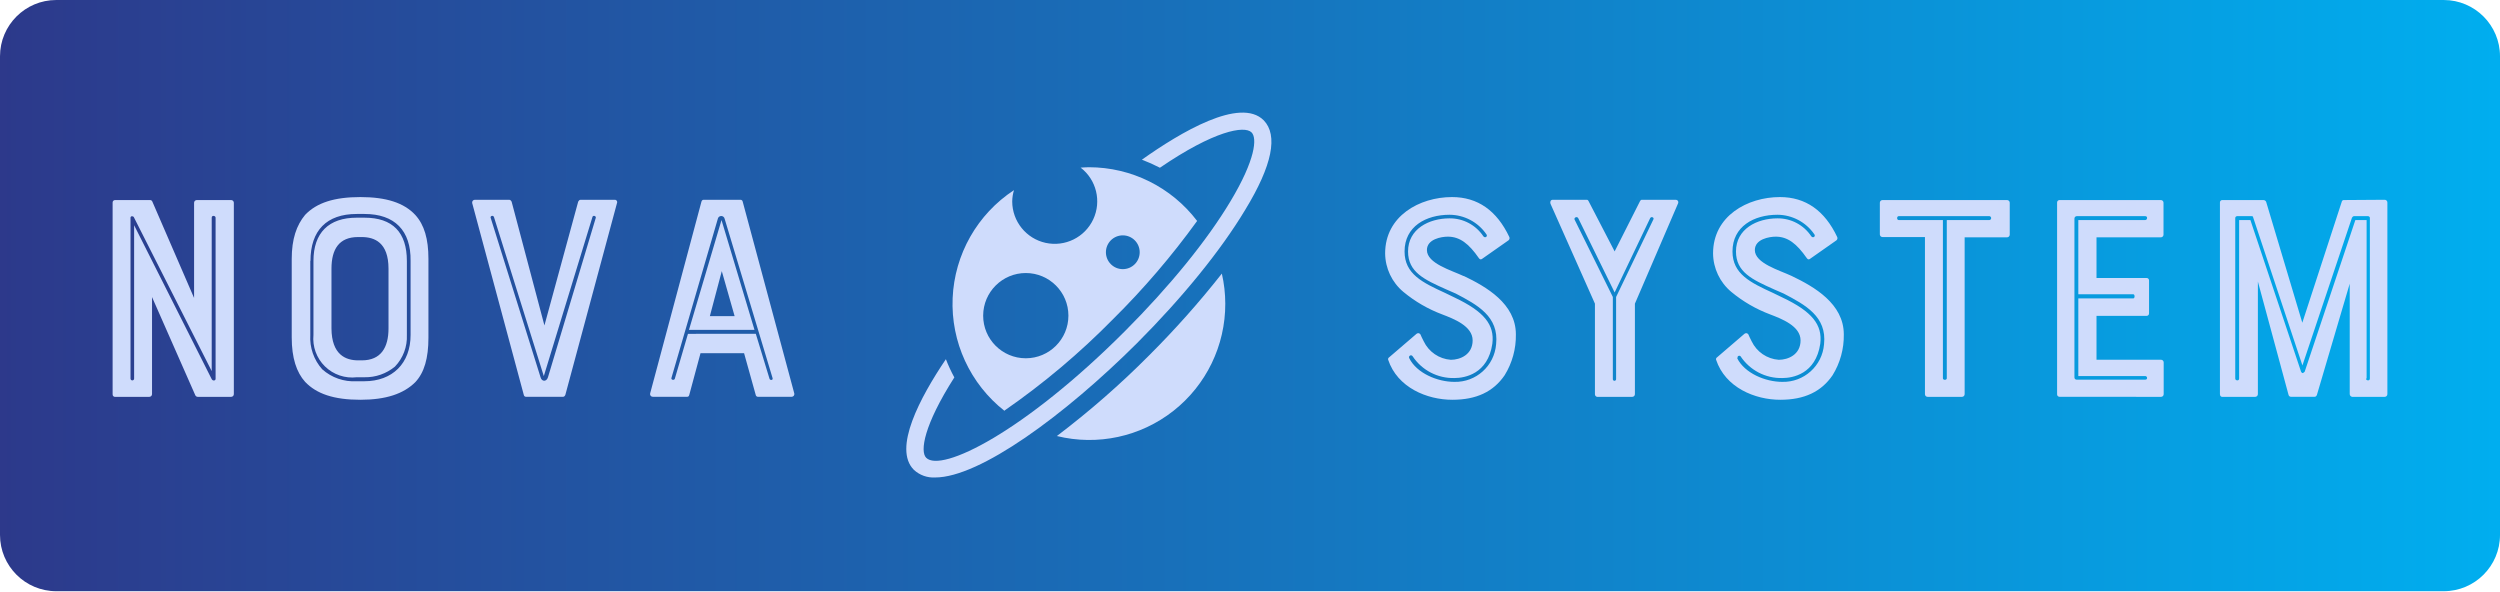
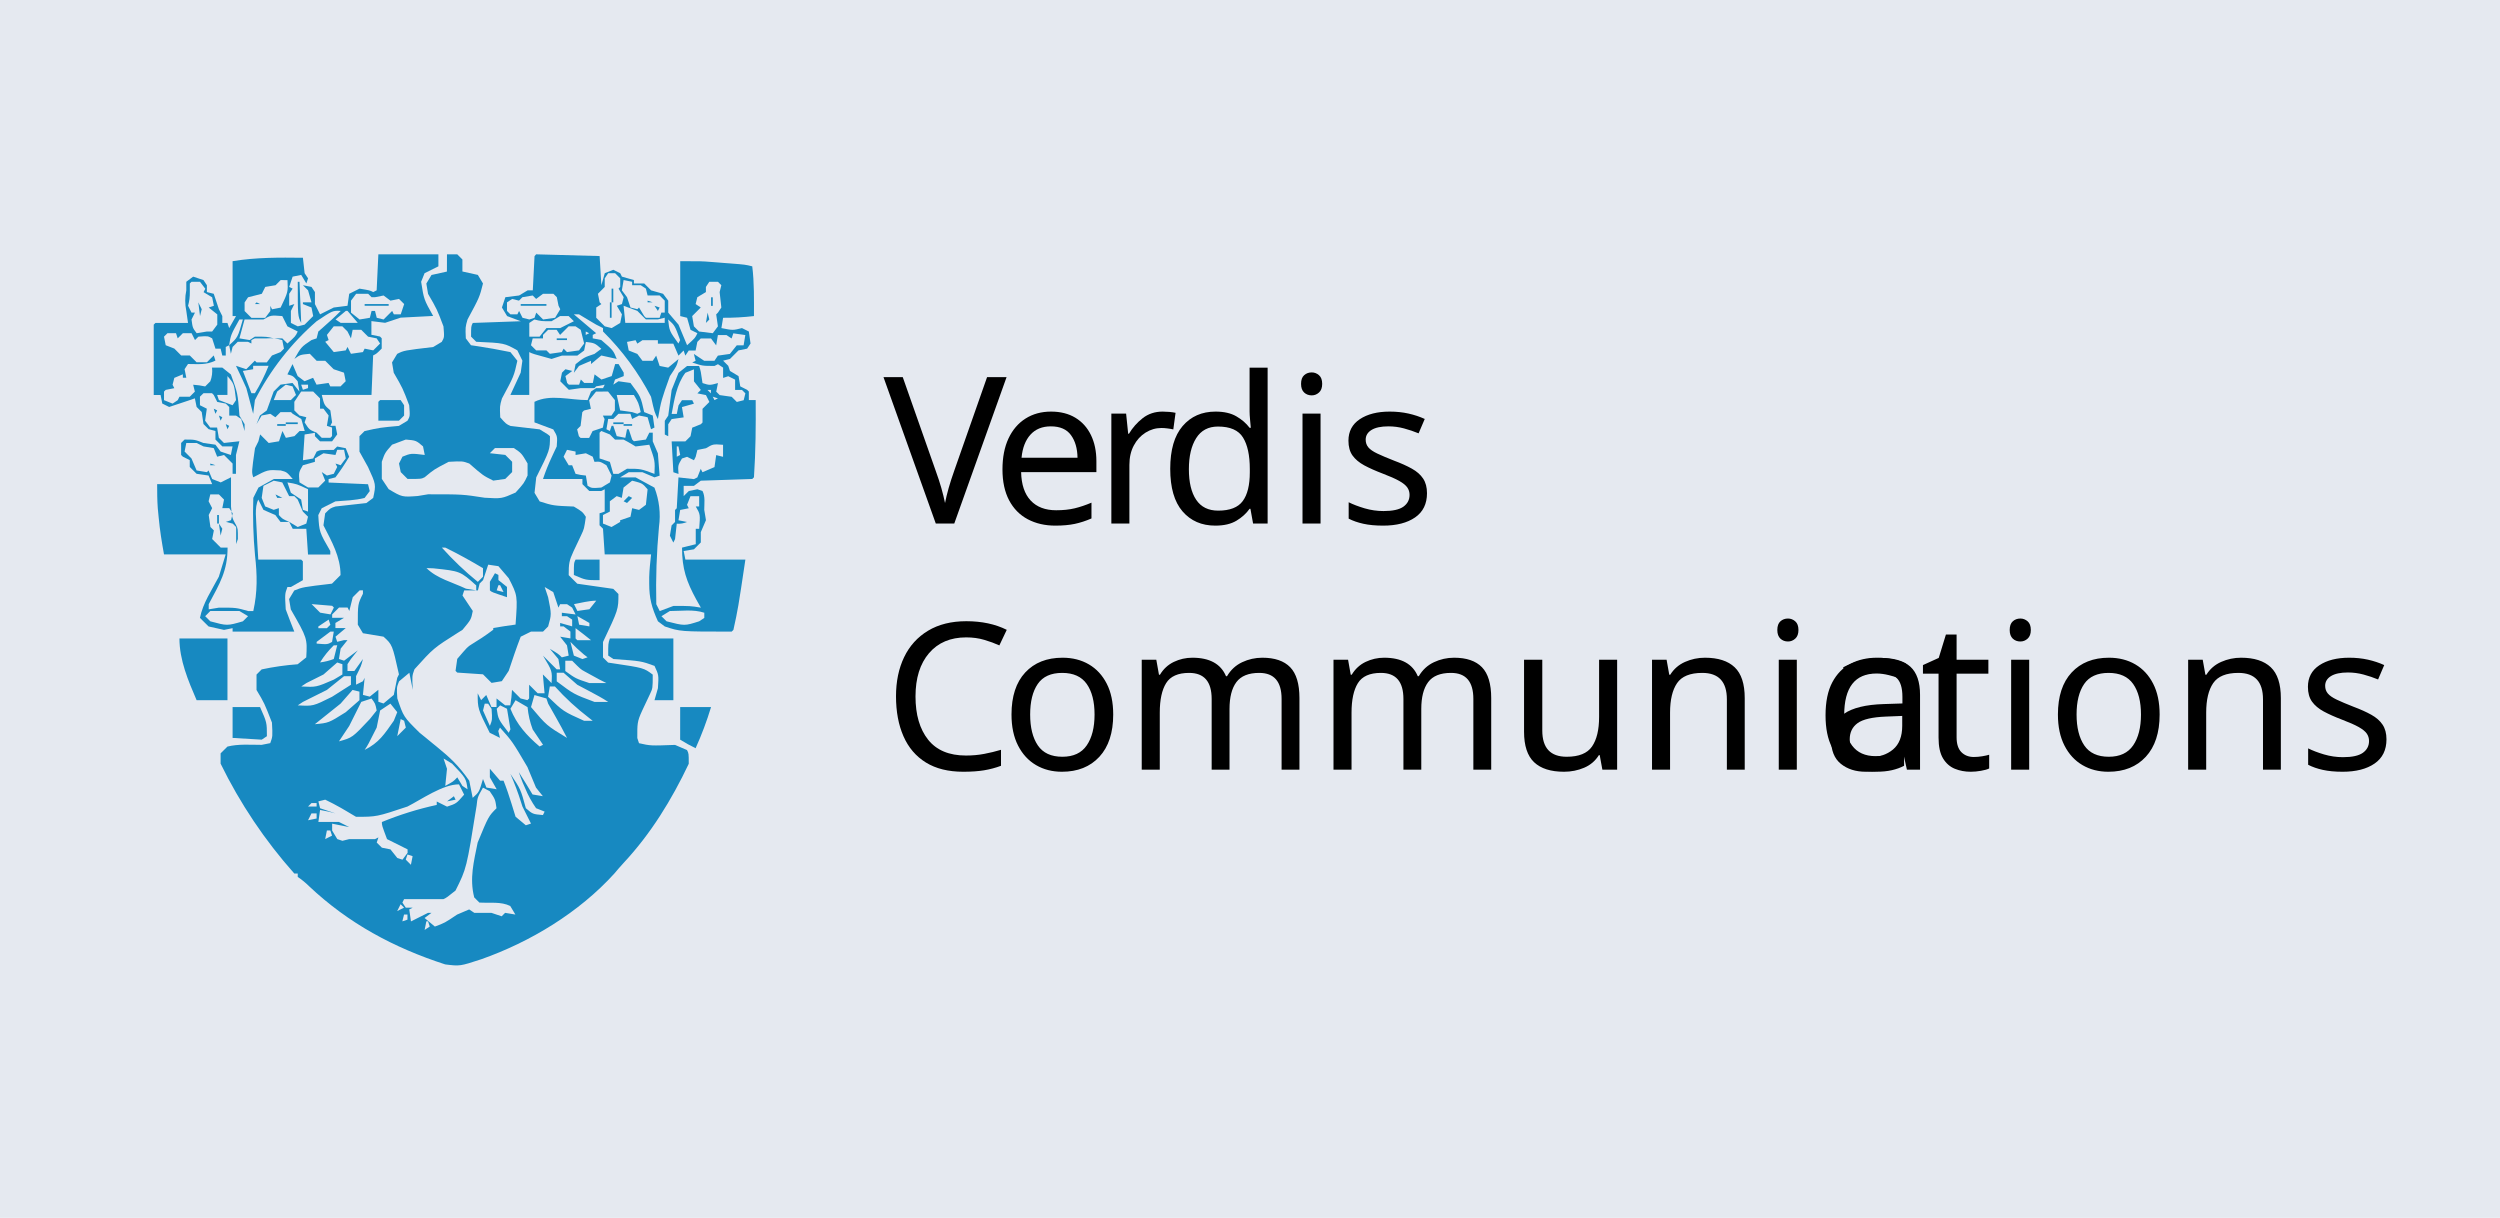
- <svg xmlns="http://www.w3.org/2000/svg" viewBox="0 0 444 105">
-   <linearGradient id="a" gradientTransform="matrix(444 0 0 -105 277761 63962)" gradientUnits="userSpaceOnUse" x1="-625.59" x2="-624.59" y1="608.66" y2="608.66">
-     <stop offset="0" stop-color="#2d388a" />
-     <stop offset="1" stop-color="#00aeef" />
-   </linearGradient>
-   <rect fill="url(#a)" height="105" rx="10" width="444" />
-   <g fill="#cfdcfc">
-     <path d="m34.47 36a.48.48 0 0 1 .48-.47h6.1a.48.48 0 0 1 .48.47v34a.48.48 0 0 1 -.48.48h-5.89a.49.49 0 0 1 -.47-.27l-7.69-17.45v17.24a.48.48 0 0 1 -.48.48h-6a.43.43 0 0 1 -.52-.48v-34a.43.43 0 0 1 .42-.47h6.26a.42.42 0 0 1 .37.26l7.42 17.13zm3.82 31.34v-28.68c0-.37-.69-.48-.69 0v27.25l-13.84-27.36c-.15-.21-.58-.21-.58.11v28.58a.32.32 0 1 0 .64 0v-27.24l13.78 27.34c.21.37.69.27.69-.05zm25.71-32.34c4.56 0 7.74 1 9.76 3.18 1.59 1.75 2.33 4.24 2.33 7.79v14c0 3.66-.74 6.2-2.33 7.9-2.08 2.07-5.21 3.13-9.76 3.13-4.72 0-7.79-1.06-9.81-3.18-1.53-1.7-2.38-4.24-2.38-7.9v-13.92c0-3.55.85-6 2.38-7.84 2.06-2.16 5.19-3.16 9.81-3.16zm5 23.33v-10.61c0-4.66-2.49-5.62-4.77-5.62h-.64c-3.39 0-4.72 2.18-4.72 5.62v10.61c.03 4.67 2.52 5.67 4.75 5.67h.64c3.39 0 4.74-2.28 4.74-5.67zm-13.89-12v13.16a8.38 8.38 0 0 0 2.12 6.1 8.43 8.43 0 0 0 6.1 2.12h1.37c5 0 8.22-3.18 8.22-8.22v-13.14c.08-5.41-2.83-8.35-8.19-8.35h-1.37c-5.36 0-8.22 2.94-8.22 8.35zm9.62 20.67h-1.37a6.91 6.91 0 0 1 -7.69-7.53v-13.12c0-5 2.7-7.69 7.69-7.69h1.37c5 0 7.53 2.6 7.53 7.69v13.14a7.62 7.62 0 0 1 -2.12 5.62 8.25 8.25 0 0 1 -5.41 1.89zm26.13-31.2 5.83 22 6-22c.11-.16.21-.32.42-.32h6.05a.42.42 0 0 1 .42.58l-9.18 34.09c-.11.21-.21.32-.42.32h-6.58a.39.39 0 0 1 -.37-.32l-9.17-34.09a.48.48 0 0 1 .48-.58h6.09c.22 0 .32.16.43.32zm5.72 31-8.85-28.25c-.16-.42-.74-.16-.58.16l8.85 28.29c.21.8 1.06.85 1.32 0l8.49-28.31c.1-.32-.48-.53-.59-.16zm28-31c.06-.16.16-.32.37-.32h6.58a.4.4 0 0 1 .37.32l9.17 34.09a.48.48 0 0 1 -.48.58h-6a.39.39 0 0 1 -.37-.32l-2.07-7.42h-7.74l-2 7.42c-.06.21-.16.32-.37.32h-6.1a.48.48 0 0 1 -.48-.58zm1.49 20.35h4.4l-2.28-8zm8.16 3.13 2.44 8c.11.31.69.26.53-.16l-8.5-28.25a.62.62 0 0 0 -1.22 0l-8.22 28.21c-.16.37.43.53.58.21l2.34-8zm-11.87-.69 5.78-19.51 5.86 19.51z" />
-     <path d="m204.09 63.11a155.71 155.71 0 0 1 -16.39 14.33 24.14 24.14 0 0 0 29.91-23.52 23.92 23.92 0 0 0 -.61-5.33 162.43 162.43 0 0 1 -12.91 14.52z" />
-     <path d="m178.41 72.91a134.36 134.36 0 0 0 19.26-16.22 139.78 139.78 0 0 0 14.94-17.45 24.16 24.16 0 0 0 -19.22-9.54c-.5 0-1 .05-1.47.07a7.55 7.55 0 1 1 -12.15 6 7.37 7.37 0 0 1 .31-2 24.16 24.16 0 0 0 -1.67 39.21zm21-31.11a3 3 0 1 1 -3 3 3 3 0 0 1 3.03-3zm-17.23 6.69a7.57 7.57 0 1 1 -7.57 7.56 7.58 7.58 0 0 1 7.6-7.56z" />
-     <path d="m224.43 21.36c-4.18-4.17-14.78 2.14-21.63 7a30.15 30.15 0 0 1 3.2 1.43c9.66-6.6 15-7.51 16.26-6.29 1.05 1 .7 4.87-3.71 12.22-4.18 7-10.85 15.17-18.77 23.1-17.87 17.9-32.61 25.18-35.29 22.48-1.12-1.12-.43-5.77 5-14.27a27.19 27.19 0 0 1 -1.5-3.24c-4.61 6.83-9.44 15.9-5.69 19.65a5.13 5.13 0 0 0 3.78 1.36c7.89 0 22.95-11 35.83-23.83 8.09-8.1 14.92-16.51 19.23-23.69 4.86-7.95 5.86-13.28 3.29-15.92z" />
-     <path d="m259.94 49c4 1.91 9.28 4.93 9.28 10.39a13.35 13.35 0 0 1 -2 7.26c-2 2.92-5 4.35-9.28 4.35-4.51 0-9.76-2.17-11.4-7.1a.37.37 0 0 1 .16-.43l4.88-4.19a.46.46 0 0 1 .69.11c.1.26.31.69.58 1.22a5.79 5.79 0 0 0 4.82 3.29c1.65 0 3.87-.91 3.87-3.45s-3.34-3.82-5.4-4.61a24 24 0 0 1 -6.9-4 9 9 0 0 1 -3.24-6.84c0-6.63 6.1-10 11.88-10 4.56 0 7.95 2.39 10.18 7.1a.5.5 0 0 1 -.16.59l-4.72 3.31c-.21.11-.32.11-.53-.15-1.8-2.6-3.4-3.82-5.52-3.82-1.11 0-3.71.42-3.71 2.38 0 2.39 4.4 3.61 6.52 4.62zm-9.65 14.63c1.33 2.65 5 4.19 8 4.19a7.26 7.26 0 0 0 7.42-6.68c.53-4.93-3.34-7-7.16-9l-1.69-.74c-3.93-1.75-6.79-3.08-6.79-6.74 0-4 3.71-5.88 7.37-5.88a7.13 7.13 0 0 1 6 3.18c.32.42.85 0 .53-.37a8 8 0 0 0 -6.52-3.45c-4.19 0-8 2.07-8 6.52 0 4 3.18 5.52 7.21 7.37l1.65.8c5.25 2.49 7.16 4.82 6.73 8.22-.79 5.4-4.93 6.09-6.73 6.09a8.64 8.64 0 0 1 -7.43-3.87.32.32 0 0 0 -.59.36zm31.85-27.89 4.62 8.91 4.5-8.91c.16-.26.22-.26.43-.26h5.94a.44.44 0 0 1 .42.58l-7.69 17.87v16.07a.47.47 0 0 1 -.47.48h-6.26a.47.47 0 0 1 -.37-.48v-16.07l-7.9-17.76c-.11-.37.05-.69.42-.69h5.94c.21 0 .28 0 .42.26zm4.88 17 6.63-13.79c.16-.31-.37-.58-.58-.21l-6.31 13.2-6.47-13.2c-.21-.37-.8-.1-.64.27l6.79 13.73v14.6a.29.29 0 1 0 .58 0zm31.16-3.74c4 1.91 9.28 4.93 9.28 10.39a13.35 13.35 0 0 1 -2 7.26c-2 2.92-5 4.35-9.28 4.35-4.51 0-9.76-2.17-11.4-7.1a.37.37 0 0 1 .16-.43l4.88-4.19a.46.46 0 0 1 .69.11c.1.26.31.69.58 1.22a5.79 5.79 0 0 0 4.82 3.29c1.65 0 3.87-.91 3.87-3.45s-3.34-3.82-5.4-4.61a24 24 0 0 1 -6.9-4 9 9 0 0 1 -3.24-6.84c0-6.63 6.1-10 11.88-10 4.55 0 7.95 2.39 10.17 7.1a.49.49 0 0 1 -.15.59l-4.72 3.31c-.21.11-.32.11-.53-.15-1.81-2.6-3.4-3.82-5.52-3.82-1.11 0-3.71.42-3.71 2.38 0 2.36 4.4 3.59 6.52 4.59zm-9.65 14.63c1.33 2.65 5 4.19 8 4.19a7.27 7.27 0 0 0 7.42-6.68c.53-4.93-3.34-7-7.16-9l-1.7-.74c-3.92-1.75-6.78-3.08-6.78-6.74 0-4 3.71-5.88 7.37-5.88a7.13 7.13 0 0 1 6 3.18c.32.42.85 0 .53-.37a8 8 0 0 0 -6.52-3.45c-4.19 0-8 2.07-8 6.52 0 4 3.18 5.52 7.21 7.37l1.65.8c5.25 2.49 7.15 4.82 6.73 8.22-.8 5.4-4.93 6.09-6.73 6.09a8.64 8.64 0 0 1 -7.43-3.87.32.32 0 0 0 -.53.32zm33.34-21.53h-7.53a.47.47 0 0 1 -.48-.47v-5.63a.47.47 0 0 1 .48-.47h22.11a.48.48 0 0 1 .48.47v5.68a.48.48 0 0 1 -.48.47h-7.53v27.85a.47.47 0 0 1 -.48.48h-6.09a.47.47 0 0 1 -.48-.48zm11.34-3.71h-16c-.37 0-.37.69 0 .69h7.85v28.1c0 .37.69.37.69 0v-28.1h7.47a.35.35 0 1 0 0-.69zm12.55 32.08a.43.43 0 0 1 -.42-.48v-33.99a.43.43 0 0 1 .42-.47h18a.47.47 0 0 1 .48.47v5.68a.47.47 0 0 1 -.48.47h-11.42v7.22h8.91a.43.43 0 0 1 .42.47v5.78a.43.43 0 0 1 -.42.48h-8.91v7.79h11.45a.47.47 0 0 1 .48.48v5.63a.47.47 0 0 1 -.48.48zm2.66-31.65v28.18a.39.39 0 0 0 .42.43h12.16c.48 0 .38-.64 0-.64h-11.89v-13.79h9.75c.32 0 .32-.74 0-.74h-9.75v-13.18h11.89c.38 0 .48-.69 0-.69h-12.16a.42.42 0 0 0 -.42.43zm55.07-3.34a.48.48 0 0 1 .51.52v34a.48.48 0 0 1 -.48.48h-5.78a.51.51 0 0 1 -.43-.48v-19.62l-5.83 19.77c-.1.21-.21.32-.42.32h-4.19a.44.44 0 0 1 -.42-.32l-5.45-20.15v20a.48.48 0 0 1 -.48.48h-5.89c-.21 0-.37-.21-.37-.48v-34a.42.42 0 0 1 .37-.47h7.37a.53.53 0 0 1 .47.32l6.42 21.47 7-21.47a.36.36 0 0 1 .37-.32zm-3.29 31.76c0 .37.69.47.69 0v-28.58a.35.35 0 0 0 -.32-.27h-2.49c-.21 0-.26.16-.37.27l-8.8 26.24-8.75-26.29c0-.16-.11-.22-.27-.22h-2.59a.34.34 0 0 0 -.32.32v28.53c0 .37.69.47.69 0v-28.16h2l9 26.94c.21.37.37.26.64 0l9-26.94h2v28.16z" />
-   </g>
+ <svg xmlns="http://www.w3.org/2000/svg" id="Layer_1" data-name="Layer 1" viewBox="0 0 1023.89 498.79">
+   <defs>
+     <style>.cls-1{fill:#e5e9f0;}.cls-2{fill:#1789c1;}.cls-3{font-size:84px;font-family:MyriadPro-Regular, Myriad Pro;}.cls-4{letter-spacing:-0.03em;}.cls-5{letter-spacing:-0.01em;}.cls-6{letter-spacing:-0.01em;}.cls-7{letter-spacing:0em;}</style>
+   </defs>
+   <rect class="cls-1" width="1023.89" height="498.79" />
+   <path class="cls-2" d="M200.73,328.45l.7,2.81Z" transform="translate(-0.11 -0.24)" />
+   <path class="cls-2" d="M186,326.34l.7,1.41-3.51.7Z" transform="translate(-0.11 -0.24)" />
+   <path class="cls-2" d="M278.68,289.82h12.65A139.41,139.41,0,0,1,285,306.68a66.78,66.78,0,0,1-6.33-3.51Z" transform="translate(-0.11 -0.24)" />
+   <path class="cls-2" d="M95.37,289.82h11.24c2.81,6.32,2.81,6.32,2.81,11.94l-2.11,1.41-11.94-.71Z" transform="translate(-0.11 -0.24)" />
+   <path class="cls-2" d="M249.89,261.73h26V287h-7.72l1.4-4.91c.35-5.38.35-5.38-1.4-9.13-5.49-2-5.49-2-16.86-2.81l-2.1-1.41C249.19,263.83,249.19,263.83,249.89,261.73Z" transform="translate(-0.11 -0.24)" />
+   <path class="cls-2" d="M73.6,261.73H93.27V287H80.63C77.19,279,73.6,270.58,73.6,261.73Z" transform="translate(-0.11 -0.24)" />
+   <path class="cls-2" d="M202.83,235l1.41.7v2.11l3.51,2.81v4.21c-6.32-2.11-6.32-2.11-7-2.81v-3.51Zm1.41,4.92-.71,2.1,2.81.7-1.4-2.8Z" transform="translate(-0.11 -0.24)" />
+   <path class="cls-2" d="M235.84,229.42h9.83v8.43c-5.61,0-5.61,0-10.53-2.11C235.14,230.83,235.14,230.83,235.84,229.42Z" transform="translate(-0.11 -0.24)" />
+   <path class="cls-2" d="M282.2,215.37l.7,2.81Z" transform="translate(-0.11 -0.24)" />
+   <path class="cls-2" d="M89.76,214.67l1.4,2.11-.7,2.81Z" transform="translate(-0.11 -0.24)" />
+   <path class="cls-2" d="M282.9,212.56l.7,2.81Z" transform="translate(-0.11 -0.24)" />
+   <path class="cls-2" d="M89.05,211.16h.71v3.51h-.71Z" transform="translate(-0.11 -0.24)" />
+   <path class="cls-2" d="M251.29,209.76v0Z" transform="translate(-0.11 -0.24)" />
+   <path class="cls-2" d="M283.6,209.05l.7,2.81Z" transform="translate(-0.11 -0.24)" />
+   <path class="cls-2" d="M257.61,203.43l1.41.71-2.11,2.1-1.4-.7Z" transform="translate(-0.11 -0.24)" />
+   <path class="cls-2" d="M112.93,202.73l2.81,1.41h-2.1Z" transform="translate(-0.11 -0.24)" />
+   <path class="cls-2" d="M86.24,190.09l2.11.7H86.24Z" transform="translate(-0.11 -0.24)" />
+   <path class="cls-2" d="M259,174.64l2.81.7Z" transform="translate(-0.11 -0.24)" />
+   <path class="cls-2" d="M255.51,173.94H259v.7h-3.51Z" transform="translate(-0.11 -0.24)" />
+   <path class="cls-2" d="M113.64,173.94h3.51v.7h-3.51Z" transform="translate(-0.11 -0.24)" />
+   <path class="cls-2" d="M92.57,173.94l1.4.7-.7,1.4Z" transform="translate(-0.11 -0.24)" />
+   <path class="cls-2" d="M251.29,173.23h4.22v.71h-4.22Z" transform="translate(-0.11 -0.24)" />
+   <path class="cls-2" d="M117.15,173.23h4.91v.71h-4.91Z" transform="translate(-0.11 -0.24)" />
+   <path class="cls-2" d="M89.76,170.42l1.4.71-.7,1.4Z" transform="translate(-0.11 -0.24)" />
+   <path class="cls-2" d="M283.6,169v0Z" transform="translate(-0.11 -0.24)" />
+   <path class="cls-2" d="M87.65,167.62l1.4.7-.7,1.4Z" transform="translate(-0.11 -0.24)" />
+   <path class="cls-2" d="M155.78,164.1h8.42l1.41,2.11v4.21l-2.11,2.11h-8.43v-7.72Z" transform="translate(-0.11 -0.24)" />
+   <path class="cls-2" d="M228.12,138.82h4.21v.7h-4.21Z" transform="translate(-0.11 -0.24)" />
+   <path class="cls-2" d="M289.92,128.28l.7,2.81-1.4,1.41Z" transform="translate(-0.11 -0.24)" />
+   <path class="cls-2" d="M290.62,125.47l.71,2.81Z" transform="translate(-0.11 -0.24)" />
+   <path class="cls-2" d="M268.15,125.47l2.11.71-.71,1.4Z" transform="translate(-0.11 -0.24)" />
+   <path class="cls-2" d="M213.37,124.77H223.9v.7H213.37Z" transform="translate(-0.11 -0.24)" />
+   <path class="cls-2" d="M149.45,124.77h9.84v.7h-9.84Z" transform="translate(-0.11 -0.24)" />
+   <path class="cls-2" d="M249.89,124.07h.7v6.32h-.7Z" transform="translate(-0.11 -0.24)" />
+   <path class="cls-2" d="M105.21,124.07l1.4.7h-2.1Z" transform="translate(-0.11 -0.24)" />
+   <path class="cls-2" d="M81.33,124.07l1.4,2.81-.7,2.81Z" transform="translate(-0.11 -0.24)" />
+   <path class="cls-2" d="M265.34,123.37l2.11.7h-2.11Z" transform="translate(-0.11 -0.24)" />
+   <path class="cls-2" d="M291.33,122h.7v3.51h-.7Z" transform="translate(-0.11 -0.24)" />
+   <path class="cls-2" d="M80.63,121.26l.7,2.81Z" transform="translate(-0.11 -0.24)" />
+   <path class="cls-2" d="M250.59,118.45h.7v5.62h-.7Z" transform="translate(-0.11 -0.24)" />
+   <path class="cls-2" d="M122.06,115.64h.71l.7,16.86C122.06,129.69,122.06,129.69,122.06,115.64Z" transform="translate(-0.11 -0.24)" />
+   <path class="cls-2" d="M219.69,104.4l26,.71.71,11.94,1.4-4.92,3.51-1.4,2.81,1.4.7,1.41,4.92,1.4v1.4h4.22l2.8,2.81,4.92,1.41,2.11,2.81v4.91L278,133.2c1.16,2.78,2.32,5.56,3.51,8.43,3.33-3,3.33-3,4.22-4.92l-2.81-1.4-1.41-4.92-2.81-.7V107.21c8.7,0,8.7,0,12.63.31l2.52.19,2.54.21,2.64.2c6.32.49,6.32.49,9.17,1.2.84,6.74.7,13.58.7,20.37a103.31,103.31,0,0,1-12.64.7l-.7,4.22c4.7.94,4.7.94,8.43,0l2.81,1.4.7,4.92-1.4,2.1-3.52.71-3.51,3.51-2.81.7,2.11,2.11.7,2.1,3.51,2.11.71,4.21,2.81,1.41.7.7v3.51h2.81c.07,10.57,0,21.06-.71,31.61l-.7.7-21.07.7-2.81,2.11h-4.21v4.21l2.11-2.1,3.51-.71,2.1.71c1.18,2.35.71,5.12.71,7.72l.7,4.22-2.11,4.91v4.22l-2.81,2.81-4.21.7.7,3.51h24.58c-3,20.07-3,20.07-4.91,28.8l-.71.7c-21.07,0-21.07,0-27.39-2.11l-2.81-2.11C267,249,266,245.3,266,239.3l0-2.74c.08-3.09.43-6.17.77-9.25h-19l-.7-10.53-1.41-1.41v-4.91l2.11-.7v-9.14l-1.4.71h-4.92l-2.81-2.81v-2.11H222.5a79.5,79.5,0,0,1,3.6-9l1.14-2.45.88-1.85c.31-4.11.31-4.11-1.41-7L219,173.23v-8.42c6.49-3.25,14.51-.71,21.77-.71l1.4-3.51,2.11-1.4h2.81l.7-1.41-3.51.7-.7.71H238l-4.92.7-3.51-3.51.7-3.51,1.41-1.41,2.81.7-2.81,2.11.7,2.81.7.7h4.22l.7-2.1,1.4,1.4h3.52l.7-3.51,2.81,2.11,4.21-1.41,1.41-4.92h1.4l2.11,3.52v1.4L252,155.68l-.71,2.1,2.11-1.4,4.92.7c4.21,5.62,4.21,5.62,5.62,11.94l3.51,1.4.7,4.92-1.41.7-1.4-4.91-3.51-.71L259,171.83l-.7-2.11H253.4l-2.11,2.11h-2.1l-.71,4.21,1.41.71.7-2.11h.7l1.41,4.21,3.51.7.7-3.51h.7l1.41,4.22.7.7,4.92-.7,1.4-2.81h1.41V181l2.1,4.92.71,9.13-2.11.7-4.92-2.11h-5.62l-3.51,2.11h6.32l7.73,4.21A32.34,32.34,0,0,1,270,216a272.67,272.67,0,0,0-1.1,31.7l1.41,2.81,5.61-2.11c7,0,7,0,11.24.71l-1.89-3.34c-4-7.37-5.83-12.56-5.83-21.25l5.62-1.4v-6.32h1.4c.47-5.9.47-5.9-1.4-9.13h1.4v-4.22H282.9L281.49,207l.71,1.4-3.52.7-.7,4.22,3.51.7a8.9,8.9,0,0,1-4.21.7l-.7,6.32-.71,1.41-1.4-2.81.7-4.22,1.41-1.4v-4.92l.7-.7c.23-4.17.46-8.34.7-12.64l6.32.7,1.41-.7,1.4-3.51.7,1.4,4.92-2.11.7-4.91,2.81.7v-4.92c-4.11-.31-4.11-.31-7,1.41l-3.51.7-.7,2.81-.71,1.41-2.81-1.41-2.1.7c-1.67,2.81-1.67,2.81-1.41,6.32l-2.11-.7c-.34-6.26-.34-6.26-.7-12.64h5.62l2.11-2.11.7-3.51,3.51-1.4.7-.71v-5.61l2.81-2.81-1.4-2.81-3.51-.71,1.4-1.4-2.81-3.51v-4.92l-3.51,1.41c-3.64,4.86-4.52,11-5.62,16.85h2.11l.7-3.51,1.41-2.11h4.21l.7,1.41-4.91,1.4.7,4.22-4.92.7-1.4,2.11v4.91l-1.41-.7v-5.62l1.41-2.11c.46-3.47.92-6.95,1.4-10.53l2.81-7,3.51-2.81h4.92c.7,2.1.7,2.1,1.4,7,2.92.94,2.92.94,6.33,0l-.71,3.51,1.41,1.41,4.91.7,2.11,2.11,2.81-.71.7-2.81-1.4-1.4h-2.81v-4.21l-2.81-1.41-2.11.7v-4.21l-2.1-1.41-1.41.71c-4.92,0-4.92,0-9.13-1.41L285,148l-.71-2.81,4.22,2.81h4.21l1.41-2.11,4.91-.7,2.81-3.51h2.81l.7-4.22-4.91-.7-.71,2.11-2.1-1.41h-3.51l-.71,4.22-2.1-2.81h-4.22l-1.4,1.4-.7,3.52H282.2l-1.41,2.1-.7-2.1-2.11,2.1-2.11-4.91h-6.32v-1.41h-6.32l-2.1,1.41-.71-1.41-3.51.7.7,3.52,3.52,1.4,2.1,2.81h4.22l1.4-2.11,1.41,4.22,3.51.7,4.21-3.51c-.7,2.81-.7,2.81-3.51,7-3.53,9.85-3.53,9.85-4.92,17.56-1.4-2.81-1.4-2.81-2.81-9.13A107.4,107.4,0,0,0,247.08,136v-1.4l-2.81-1.41q-1.85-1.08-3.69-2.19l-1.9-1.15-1.43-.87h-2.11l9.13,7.72-1.4.7v1.41l3.51.7c4.91,4.22,4.91,4.22,6.32,7.73l-6.32-1.41-4.22,3.51V148l-4.91,2.11-2.11,2.81.7-3.52c3.51-2.8,3.51-2.8,7.73-4.21l2.81-2.11c-2.72-2.35-2.72-2.35-6.32-2.81l-.71,3.52-2.81,2.1h-6.32L226,147.25c-7.73-2.11-7.73-2.11-9.13-2.81V162h-7.73l4.22-9.13.7-4.92L212,143.74c-5.33-3-5.33-3-16.85-3.52l-2.11-2.1c0-4.22,0-4.22.7-5.62l19.67-.7-5.62-2.11-2.11-3.51,1.41-4.22,5.61-.7,3.52-2.11h2.1l.71-14Zm29.5,7.73-1.41,2.11v3.51L245,120.56l.7,3.51.71.7-2.11,1.41v4.21l3.51,3.51,2.81.71,3.51-2.11.7-3.51-2.1-3.52,2.1-.7.71-2.81-2.11-3.51.7-.7v-3.51l-2.1-2.11Zm6.32,2.81-.71,4.21,2.11,2.81,1.41,4.22,2.81.7.7-.7,2.11,3.51.7.7h5.62l.7-2.11h1.4v-4.91l-2.1-2.11h-4.92l-.7-2.81-2.11-1.4H259v-1.41Zm35.11.7-1.4,2.11v2.11l-3.51,2.1-.7,2.81,2.1,1.41-3.51,3.51.7,4.21,2.11,2.11,5.62.7,2.11-2.81-.71-4.91.71-.71,1.4-2.1-.7-6.32.7-2.81-1.4-1.41Zm-68.12,4.92-2.81,2.11-1.41-1.41-4.21.7-1.41,1.41-2.8-.7-2.11,1.4v3.51l1.4,1.41H212l.7-1.41,1.41,2.81,2.81.7,2.11-.7.7-2.11,2.81,2.81,4.91-.7,2.11-3.51-.7-1.41-.7-3.51-1.41-1.4Zm33,4.91.7,7h16.15v-2.11l-2.81.7h-4.91l-3.51-3.51Zm-26,4.22L226,131.8c-4.21,0-4.21,0-7-.71l-2.11,1.41v5.62h4.21l2.81-3.51h5.62l5.62-2.81L233,129.69Zm44.25,1.4c.5,4.7.5,4.7,4.21,9.84l.7-1.41C276.49,133.56,276.49,133.56,273.77,131.09ZM233,133.9l-3.51,3.51-1.4-2.1H224.6l-2.1,2.1v1.41h-4.22l-.7,2.81,2.11,2.11h4.21l1.41,1.4,4.91-.7.71-1.41,1.4,1.41,4.92-.7,2.1-2.81-1.4-5.62-2.11-1.41Zm7,2.11v1.4l1.4-.7Zm38.62,4.92.71,1.4Zm11.24,19,1.41,1.4v-1.4Zm-45.65.7-2.81,3.51.7,3.52-2.81.7-.7.7-.7,5.62-1.41,1.4.71,2.81.7.7h3.51l1.41-2.8,4.21-1.41.7-3.51-.7-1.41h3.51l1.41-2.1V164.1l-2.81-3.51ZM252.7,162l1.4,6.32,4.92.7,2.11.7,1.4-.7c-.91-3.82-.91-3.82-2.81-7Zm39.33.7.7,1.4,1.41-.7Zm-45.65,14.05-.71.7V188l4.22,1.41,1.4,4.91h2.11l3.51-2.1c5.62,0,5.62,0,11.24,2.1.23-5.35.23-5.35-2.11-11.94l-5.62.71-1.66-1c-1.07-.64-2.15-1.25-3.25-1.8H252l-2.11-2.11Zm30.9,6.32v4.21l1.4-.7-.7-3.51Zm-44.95,1.4-1.4,2.81,2.1,3.51h1.41l1.4,3.51a22.42,22.42,0,0,0,4.22.71l.7,4.21c1.77,1,1.77,1,5.62.7l3.51-2.1.7-2.81-2.11-4.22c-2.6-1.56-2.6-1.56-4.91-1.4l-.7-2.11-2.81-1.4-4.22.7v-1.41ZM259,197.11l-3.51,2.81-.71,4.22-2.1-.71-2.81,2.11v4.22l-2.81,1.4v3.51l3.51,1.41L254.1,214v-.7l4.22-1.41.7-3.51,2.81.7,2.81-2.1.7-6.33C263.18,198.15,263.18,198.15,259,197.11Zm15.45,53.38L271,252.6l2.11,2.1c7.4,1.9,7.4,1.9,13.34,0l2.11-1.4v-2.11C284.07,249.71,279.16,250.49,274.47,250.49Z" transform="translate(-0.11 -0.24)" />
+   <path class="cls-2" d="M183.17,104.4h4.21l2.11,2.11v4.92l6.32,1.4c.69,1.16,1.39,2.32,2.11,3.51-1.41,5.62-1.41,5.62-6.33,14.75-.9,3.13-.9,3.13-.7,7.73l2.11,2.81,1.75.26c4.83.72,9.62,1.55,14.4,2.55L212,148c-1.4,6.32-1.4,6.32-6.32,15.45-.9,3.12-.9,3.12-.7,7.73,2.4,2.7,2.4,2.7,4.21,3.51l11.94,1.4c3.51,2.11,3.51,2.11,4.22,2.81,0,5.62,0,5.62-5.62,16.86-.23,2.08-.47,4.17-.7,6.32l2.1,3.51c5.54,1.76,5.54,1.76,14,2.11,3.51,2.11,3.51,2.11,4.92,4.21-.71,4.92-.71,4.92-1.91,7.46-.52,1.09-1,2.17-1.56,3.3s-1,2.16-1.56,3.28c-1.84,4-2,5.14-2,9.84l3.51,3.51,14.75,2.11,2.11,2.11c0,6.32,0,6.32-6.32,19.66v6.32l2.11,2.11,1.77.26c12.82,1.91,12.82,1.91,16.49,4.66,0,5.62,0,5.62-1.21,8.15-.51,1.09-1,2.18-1.56,3.3s-1,2.17-1.55,3.29c-2.12,4.6-2,5.53-2,11.24l.7,2.11c4.75,1.07,4.75,1.07,14.75.7l4.91,2.11c.71,1.4.71,1.4.71,5.62-7,14.76-15.51,28.63-26.69,40.62-1.3,1.41-2.54,2.86-3.78,4.33-14.43,15.92-34.34,28-54.52,35.11-8.73,2.86-8.73,2.86-14.75,2.11-21.08-6.84-39.55-16.75-55.79-32.06a30.22,30.22,0,0,0-4.61-3.76V358h-1.4A199.38,199.38,0,0,1,90.46,313v-4.22L93.27,306c4.55-1.13,9.36-.7,14-.7l3.52-.7c1-2.74,1-2.74.7-8.43-3.12-8-3.12-8-6.32-13.34v-6.32l2.1-2.11a108,108,0,0,1,14.75-2.11l3.52-2.81c.45-7.83.45-7.83-6.33-19.66l-.7-4.22,2.11-3.51c3.51-1.4,3.51-1.4,15.45-2.81l3.51-3.51c0-7.5-3.62-13.76-7-20.37l.7-4.91c2.11-2.11,2.11-2.11,4.21-2.81l12.65-1.41,2.81-2.1c1.18-5.5,1.18-5.5-2.11-12.65l-3.51-6.32v-6.32l2.1-2.1c6.33-1.41,6.33-1.41,14.05-2.11l3.51-2.11c1.07-1.87,1.07-1.87.71-6.32-2.65-7-2.65-7-6.33-13.34-.23-1.39-.46-2.79-.7-4.22l2.11-3.51c2.81-1.4,2.81-1.4,14.75-2.81l3.51-2.11c1.07-1.87,1.07-1.87.7-6.32-2.64-7-2.64-7-6.32-13.34l-.7-4.22,2.11-3.51,6.32-1.4Zm-16.86,75.86-5.62,2.1c-2.92,3.31-2.92,3.31-4.21,7v7l2.81,4.21c5.51,3.29,5.51,3.29,11.94,2.81l4.21-.7c14.05,0,14.05,0,23.18,1.41,6.93.41,6.93.41,12.64-2.11,3.44-3.8,3.44-3.8,4.92-7v-4.92c-2.46-4.19-2.46-4.19-5.62-6.32h-7.73l-2.1,2.11,6.32.7,2.81,2.81v4.21l-2.81,2.81-4.92.7c-4.21-2.1-4.21-2.1-9.83-7-2.74-1-2.74-1-8.43-.7-6,3.12-6,3.12-9.83,6.32-1.41.7-1.41.7-7,.7l-2.81-2.81-.7-3.51,1.41-2.81c3.51-1.4,3.51-1.4,9.13-.7l-.71-3.51C170.53,180.63,170.53,180.63,166.31,180.26Zm14.75,44.24a128,128,0,0,0,14.75,14.05l2.11-2.11v-3.51c-5.07-3-10.15-5.85-15.46-8.43Zm19,7-2.1,6.32-1.41,1.4-.7,2.81h-5.62l-.7,2.11,4.21,6.32c-.7,3.51-.7,3.51-4.21,7.73l-1.93,1.21c-9.93,6.29-9.93,6.29-17.74,14.94-1,2.74-1,2.74-.7,8.43l-1.4-7-4.22,3.52c-1,2.51-1,2.51-.7,7,2.55,7.55,2.55,7.55,9.13,14.05l2.31,1.87,3,2.47,1.52,1.23c5.71,4.64,9.14,7.87,13.5,14.09l1.4,7c2.64-2.34,2.64-2.34,4.22-7.72l1.4,3.51,4.21.7-2.8-4.91v-3.51l4.21,4.91h1.4c1.24,3.1,2.27,6.17,3.25,9.35l.95,3.07.72,2.33,4.21,3.51,2.11-.7-3.51-7-.54-1.67a110.06,110.06,0,0,0-4.38-11.68c4.22,6.32,4.22,6.32,6.32,14.05,2.81,2.44,2.81,2.44,7,2.81l.7-1.41-3.51-1.4a42.65,42.65,0,0,1-4.52-8.3l-1-2.29c-.55-1.37-1.07-2.76-1.54-4.16,1.9,3,3.8,6.06,5.62,9.13l4.22.7-2.81-3.51c-1.16-2.78-2.32-5.56-3.51-8.43-6.16-10.47-6.16-10.47-11.24-16.15l-.7,1.4.7,2.81-4.21-2.1c-4.92-9.84-4.92-9.84-4.92-16.16l1.4,2.81,2.11-2.11,2.11,4.92h2.1v-3.51l3.52,2.81h2.1a46.48,46.48,0,0,0,.71-6.32l3.51,3.51,2.81.7.7-.7v-5.62l3.51,3.51h2.81l-.7-7.72L226,280c.31-4.9.31-4.9-3.51-11.24l5.62,5.62h1.4l-.7-4.21-3.51-4.22c3.51,2.11,3.51,2.11,4.91,3.51l2.81-.7-.7-4.21L229.52,261l4.21.7v-2.81l-2.8-2.11h-1.41v-1.4l4.92,1.4V254l-2.11-1.4h-2.11v-1.41l5.62.71-1.4-2.81-2.11-1.41h-2.81l-.7,1.41-2.11-6.33-3.51-2.1,1.4,4.21c1.41,7,1.41,7,0,11.94l-2.1,2.11h-4.92L213.37,261c-1.79,4.63-3.37,9.32-4.92,14l-2.81,4.22-4.21.7-3.51-3.51-10.54-.71-.7-.7.7-4.91c4.21-4.92,4.21-4.92,5.81-5.92l2.09-1.33,2.08-1.31c1.63-1.06,3.21-2.21,4.77-3.38v-.71c3-.52,6.08-1,9.13-1.4.86-11.87.86-11.87-2.81-19l-4.21-4.92Zm-25.28,1.4c4.29,4.3,10.67,5.82,16.15,8.43l4.22.7V240c-6.52-5.84-6.52-5.84-17.56-7Zm-27.39,9.13-2.81,2.81-1.41,5.62-.7-1.4h-3.51l-2.81,2.81v1.4H141l-3.52,2.11v2.1h4.22L137.51,261l.71,2.1,2.81-.7h1.4l-2.81,3.51-.7,4.22,2.11.7,5.62-4.22-1.32,1.63a30.69,30.69,0,0,0-2.9,4v2.81h2.81l3.51-4.91c-.7,2.81-.7,2.81-2.81,7v3.51l2.81-1.4.7-1.41-.7,7,2.81.71,3.51-2.81v4.91l2.11.71,4.21-3.52,1.41-7,.7-1.4c-2.71-12.17-2.71-12.17-6.32-15.45l-8.43-1.41-2.1-3.51c0-8.43,0-8.43,2.1-12.64v-1.41Zm87.79,5.62,1.4,2.81,4.92-.7,2.81-3.51C241.19,246.28,238.17,247.13,235.14,247.68Zm-107.46,0,3.51,3.51,4.22.71,1.4-2.81-.7-.71Zm108.86,4.92.71,3.51,4.21.7v-1.4ZM134.71,254l-4.22,2.81v.7H134l1.41-1.4Zm101.13,3.51v4.22l.7.7h5.62C240.08,260.75,238,259.12,235.84,257.51Zm-100.43,1.41-5.62,4.21v.7c4.44.37,4.44.37,6.32-.7l.7-4.21Zm98.32,4.21,1.41,5.62,3.51,1.41,2.11-.71-1.54-1.18A66.64,66.64,0,0,1,233.73,263.13Zm-96.92,1.41a36.25,36.25,0,0,0-5.62,7,24.31,24.31,0,0,0,5.62-1.4l1.41-5.62Zm94.82,6.32v4.21c4.25,3.07,4.25,3.07,9.83,4.92h7l-2.81-1.41-4-2.19-2.1-1.15c-1.59-.87-1.59-.87-5.1-4.38Zm-93.41.7-5.62,4.92-7,3.51-2.11,1.4c6.11.32,6.11.32,13.34-2.81l3.51-2.1v-4.22Zm89.9,4.21v3.52c6.95,5.24,6.95,5.24,15.45,8.42h5.62c-2.43-1.61-4.94-2.93-7.51-4.3l-2.91-1.54-2.23-1.18-5.61-4.92ZM141,277.18l-7,5.62-9.83,4.91-2.11,1.41c6.28.36,6.28.36,14.05-3.51l7.73-4.92v-3.51Zm84.28,4.21-.71,4.22c6.24,6,6.24,6,14.75,9.83h3.52l-1.53-1.22a102.39,102.39,0,0,1-13.93-12.83Zm-80.77,1.41-4.92,5.62-10.53,8.42c5.64-.51,5.64-.51,12.64-4.91l5.62-4.92V283.5ZM219,284.9l-1.41,4.92c6.4,7.58,6.4,7.58,14.75,12.64-1.46-2.92-3.05-5.75-4.65-8.6l-1.74-3.08-1.34-2.36-.7-2.11Zm-66.73,1.41-4.21,1.4-4.92,9.84-4.21,6.32c5.48-1.51,5.48-1.51,12.64-9.13l2.81-3.51C153.83,288.41,153.83,288.41,152.26,286.31Zm59,.7-2.11,3.51c2.61,6.51,6.71,11,11.94,15.45l1.41-.7L218.28,299a34.87,34.87,0,0,1-2.1-9.13Zm-12.64,1.41-.7,2.81,2.81,6.32c1-2.52,1-2.52.7-7l-1.41-2.1Zm-38.63,0-4.21,2.81-1.41,7c-3.51,7-3.51,7-4.92,9.13,5.89-2.94,8.1-6.46,11.94-11.94l1.41-3.51Zm44.95.7-1.41,1.4c.62,4.26.62,4.26,4.92,9.84l.7-1.41-1.4-8.43Zm-40.74,5.62-1.4,7,3.51-3.51-.7-2.81Zm39.33,2.1.71,1.41Zm-2.1.71.7,1.4Zm-19.67,13.34,1.41,4.22-.71,7c3.32-1.8,3.32-1.8,4.92-3.51l2.11,3.51,2.1,1.4C191,319,191,319,185.27,313ZM167,330.56c-12.64,4.21-12.64,4.21-21.07,4.21l-1.69-1L142,332.44l-2.22-1.3c-2.12-1.21-4.27-2.32-6.47-3.39l-2.81.7.7,2.81,6.32,2.11-2.8-.71-3.52-.7-.7,4.92h8.43l4.21,2.1-7-1.4v2.81l2.11,3.51,2.1.7,2.81-.7h10.54l1.4-.7-.7,2.11,2.11,2.1,3.51.7,2.81,3.52,2.11.7,2.1-2.81v-1.41l-8.42-4.21c-2.11-5.62-2.11-5.62-2.11-7a133.82,133.82,0,0,1,22.47-7v-1.4l4.22,2.11c3.83-1.27,3.83-1.27,7-4.92l-1.4-2.81-.71-1.4C181.51,321.43,172.67,327.68,167,330.56Zm30.91-7.73c-2.23,3.91-2.23,3.91-2.6,7.36-4.11,25.71-4.11,25.71-8.64,34.78-3.51,2.81-3.51,2.81-4.92,3.51H165.61l-.7,1.41,1.4,2.1h2.81l-1.4.71.7,4.91,7-3.51h1.41L174,376.21l4.21,3.51c4-1.48,4-1.48,9.13-4.92l4.92-2.1,2.1,1.4h7l4.21,1.41,1.41-1.41,4.21.7-2.11-3.51c-3.79-1.89-8.41-1.14-12.64-1.4l-2.11-2.11c-2-7.85-.14-14.72,1.41-22.47,4.45-10.77,4.45-10.77,7.72-14.05-.52-3.67-.52-3.67-2.8-7Zm-70.24,6.32-1.4,1.41h3.51v-1.41Zm0,4.22-1.4,2.81,3.51-.71v-2.1Zm6.32,7-.7,3.51,2.81-1.4-.7-2.11Zm33,9.83-.7,2.11,2.11,2.11.7-3.52Zm-2.81,20.37-1.4,2.81,2.81-1.41Zm1.41,4.21-.7,2.81,2.1-.7V374.8Zm9.13,2.81-.7,3.51,2.1-1.4-.7-2.11Z" transform="translate(-0.11 -0.24)" />
+   <path class="cls-2" d="M155.07,104.4h24.59v4.92L174,112.13l-1.41,3.51c1.13,7.24,1.13,7.24,4.92,14l-13.35.7-6.32,2.11-5.62-.7v5.61l3.52.71.7.7V143c-2.11,2.11-2.11,2.11-3.51,2.81L152.26,162H131.9c1,4.16,1,4.16,3.51,6.32l.7,4.91-.7,1.41h2.1l.71,3.51L136.11,181h-4.92l-2.1-2.11v-1.4l-4.22.7-.7,10.54,4.21-.71,1.41-2.81c1.4-.7,1.4-.7,7-.7l1.41-1.4,3.51.7,1.4,3.51a92.83,92.83,0,0,1-5.62,8.43l-2.8.7v1.41l16.15.7.7,2.81-2.11,2.81c-3.88,1-7.94,1.09-11.94,1.4l-5.61,2.81-1.41,2.81c.4,6.93.4,6.93,4.92,14.75v1.4h-9.13l-.7-10.53H120L118.55,214H115l-2.11-2.81L108,209.05l-2.11-4.21c-1.66,3.32-.76,8.3-.7,11.94.19,4.22.44,8.43.7,12.64h17.56l.7.7v7.73l-4.92,2.81h-1.4c-1.07,2.85-1.07,2.85-.7,9.13,1.14,3.06,2.3,6.1,3.51,9.13H95.37v-1.41l-3.51.71-6.32-1.41L82,253.3c1.21-6.06,4.85-11.39,7.73-16.86l2.81-9.13H67.28c-.93-5.14-1.71-10-2.19-15.18l-.36-3.72c-.24-3.29-.26-6.59-.26-9.89H87L85.54,195l-4.91-.71-2.81-2.81v-2.8L75,187.28l-.71-.7v-4.92l1.41-1.4c4.21,0,4.21,0,7.73,1.4l4.91.7,2.11,2.81,4.21,1.41.7-3.51H91.16l-2.81-2.81v-3.51L85.54,176l-2.1-2.1L82.73,169l-2.1-2.11-.71-3.51-2.89,1-7.64,2.54-2.81-1.4-.7-3.51H63.07V133.2l.7-.7H77.11l-.7-4.92a20.64,20.64,0,0,1,0-8.43v-3.51l2.81-2.1,4.22,1.4,1.4,2.11v2.81l2.81.7,2.11,6.32,1.4,2.81v2.81h2.11l.7,2.11,2.81-4.92H95.37V107.21c9.49-1.58,19.2-1.52,28.8-1.4l.7,6.32,1.41,2.11-.7,2.1-2.11-3.51-3.51.71-1.41,4.21,1.41.7-1.41,2.11v4.91l2.11-.7-1.41,2.81v4.92l2.81,1.4,2.81-.7,3.51-3.51-.7-3.51-3.51-1.41v-.7h3.51l-1.4-4.92-2.11-2.1,3.51.7,1.41,2.11v4.91l2.1,4.22,5.62-2.81,5.62-.71.7-4.91,4.22-2.11c4.21.7,4.21.7,5.62,1.41l1.4-.71Zm-40,10.54-2.11,2.11-4.21.7-1.41,2.81L101.7,122l-1.41,2.11v3.51l2.81,2.81h5.62l2.11-2.81v-2.11l.7,1.41,3.51-.7c3.07-6.42,3.07-6.42,2.81-11.24Zm-36.52.7-.7.7v3.52a19.53,19.53,0,0,1-.71,5.61l1.41,2.81h1.4l-1.4,2.81c.45,3.43.45,3.43,2.11,5.62l4.21-.7H87l2.1-2.81V129l-3.51-2.81,2.11-.71L87,122l-3.51-2.1.7-1.41L82,115.64Zm67.42,4.92-2.1,2.81v4.91l3.51,2.81,4.21-.7.7-2.81h1.41l.7,2.81,2.81.7,3.51-3.51.7,1.41h2.81l1.41-4.22-2.11-2.1-3.51.7-2.81-2.11-3.51.7h-1.41l-1.4-1.4Zm-4.21,7-4.22,3.51,2.11,1.41h7l-4.22-4.92ZM108,131.09h-7.73c-.69,2.55-1.39,5.1-2.11,7.73l4.22.7,2.11-1.4c4.91,0,4.91,0,7.72.7h3.51l2.11,2.11c3.33-3,3.33-3,4.21-4.92l-4.21-2.11-2.11-4.21C111,129.32,111,129.32,108,131.09Zm-9.84,0c-3.52,6.28-3.52,6.28-4.21,10.54,3.55-3.16,3.55-3.16,5.62-10.54Zm38.63,2.81L134,137.41l.71,2.11-1.41.7,3.51,4.22,4.92-.7.7-1.41,1.41,2.81,4.91-.7.7-1.41,3.52.71,2.81-2.81-1.41-2.11-3.51-.7-2.81-2.81h-3.51l-.7,3.51L142.43,136l-2.11-2.11Zm-7-2.1a107.1,107.1,0,0,0-25.28,32.3l-.71,5.62L101,159.19l-1.71-3.78-1-2.12c-.5-1.09-1-2.17-1.54-3.23l4.21,1.4,3.52-3.51.7.7h4.21l2.11-2.81,3.51-1.4,1.4-1.41-.7-3.51a16.37,16.37,0,0,0-6.32-.7h-4.91l-1.41.7v1.41l-1.4-.71H97.48l-2.11,2.11-.7,2.81-.7-3.51-1.4.7v3.51H91.16l-.7-2.81H88.35L87,138.82c-1.77-1-1.77-1-5.62-.7l-1.41,1.4-1.4-2.81H75l-2.11,2.11-.7-2.11H68.69l-1.41,1.41.7,3.51L71.5,143l2.8,2.81h3.52l2.81,2.81h4.21l2.81-2.81.7,2.11c-3.74,1.87-7.1,1.4-11.24,1.4l-1.4,2.11.7,3.51H75v-1.4L71.5,155l-.71,2.81.71,1.41-3.52.7-.7.7v3.51l3.51,1.41,2.11-1.41.7-1.4h4.22l2.1-2.11-.7-2.81a30.53,30.53,0,0,1,4.92.7l2.1-2.1a11.67,11.67,0,0,0,.71-5.62h4.21l3.51,2.81c2.81,7.72,2.81,7.72,3.51,16.85l2.11,3.52v2.81l-1.4-4.92-2.11-1.41H94v-3.51l-1.4-1.4-3.52-.7L87.65,162l-.7-.71H83.44L82,162.7v3.51l2.81,1.41-.7,4.91,2.1,2.81h2.81l.71,4.21,2.1,2.11,6.32-.7-1.4,5.62v7.72H95.37v-4.21l-3.51-3.51-2.81.7-1.4-3.51-4.21-.7-2.81-1.41H76.41l-.7,3.51L78.52,188l2.11,4.92,4.21.7.7-.7L87,196.41l3.51,1.41,4.21-2.11v11.94c.41,4.69.41,4.69,2.11,7.72.7,1.41.7,1.41.7,5.62l-.7,2.11v-7l-1.41-1.41-2.8-.7,2.1-.7.7-2.81L94,208.35H91.16l.7-3.51-2.1-2.11H86.24l-.7,2.81L87,208.35l-1.41,2.81.7,4.92,1.41,1.4L87,221l3.51,3.51h2.81c0,9.49-3.18,14.65-7.73,23.18v2.11l4.22-.7c7,0,7,0,11.94,1.4h2.1c1.75-7.86,1.62-14.79.71-22.78a187.32,187.32,0,0,1-.71-23.57l2.11-4.22,6.32-3.51H120c-2.45-2.86-2.45-2.86-4.92-3.51-5.32-.33-5.32-.33-11.24,2.81-.7-2.11-.7-2.11.71-11.94l1.4-2.81.7-2.81,3.51,3.51,4.22-.7,1.4-4.21,1.41,2.8,3.51-.7,2.11-2.1h2.1l-1.4-4.92L120,169.72l-.71-.7H115l-2.11,2.11-2.1-1.41-3.52.7-2.1,3.52,1.4-3.52,2.81-2.1,2.81-7.73,2.81-2.81,4.92-.7,2.81,3.51-.71-4.21c-1.89-2.21-1.89-2.21-4.21-2.81l2.11-4.22,2.1,4.92,2.81,2.11,3.51-1.41,1.41,2.81,4.92-.7.7,1.4h4.21l2.11-2.1-.7-3.51-4.22-1.41L133.3,148h-3.51L127,145.14c-4,.38-4,.38-6.32,2.11,2.81-4.92,2.81-4.92,7-7.73l2.11-.7.7-2.81L132,134.7l1.92-1.72,1.9-1.7c1.32-1.2,2.59-2.44,3.85-3.7C136.36,127.41,136.36,127.41,129.79,131.8Zm-26,18.26v1.4l-4.21.7,3.51,9.13h1.41a72.19,72.19,0,0,0,5.61-11.23Zm-10.53,4.21V162H89.05l.71,2.1,5.61,2.11,1.41-2.11C96,157.46,96,157.46,93.27,154.27Zm23.88,3.51-3.51,2.81-1.41,3.51h7l2.11-2.1-1.4-3.52Zm6.32,0,.7,2.11,2.11-.7v-1.41Zm0,2.81-2.81,4.22v3.51l2.11,2.1,2.81.71-.71,2.1c1.9,3,1.9,3,4.92,4.22l2.11,2.1h3.51l.7-.7v-3.51l-2.11-.7.71-4.22-2.11-2.8h-1.41V163.4l-2.81-2.81Zm14.75,23.88-.71,2.11-4.91-.7-3.51,2.1v1.41l-4.92,1.4c-1.72,2.92-1.72,2.92-1.4,7l3.51,2.1h4.21l2.81-2.81-1.4-3.51L134,195l2.81-.71,1.41-2.81-.71-1.4,2.11.7,2.11-2.81-.7-3.51Zm-26,12.64L108,199.22l-.71,4.92,1.41,3.51,3.51,1.4,2.11-.7v2.81c1.48,1.63,1.48,1.63,4.21,2.81,1.18.69,2.35,1.39,3.51,2.11l3.52-1.41.7-2.81-2.11-2.1-2.11-4.92-1.4-1.41h-2.11l-2.81-5.61Zm5.62.71,1.4,4.21,4.22,2.81.7,4.21,2.11.71v-9.14C121.69,198.46,121.69,198.46,117.85,197.82ZM86.24,250.49l-2.1,2.11,2.1,2.1c6.92,1.88,6.92,1.88,13.35,0l2.11-2.1-3.52-2.11Z" transform="translate(-0.11 -0.24)" />
+   <text class="cls-3" transform="translate(361.84 214.43)">
+     <tspan class="cls-4">V</tspan>
+     <tspan x="44.1" y="0">e</tspan>
+     <tspan class="cls-5" x="86.18" y="0">r</tspan>
+     <tspan x="112.81" y="0">dis</tspan>
+     <tspan class="cls-6" x="0" y="100.8">C</tspan>
+     <tspan x="47.8" y="100.8">ommunic</tspan>
+     <tspan class="cls-7" x="384.21" y="100.8">a</tspan>
+     <tspan x="424.37" y="100.8">tions</tspan>
+   </text>
</svg>
